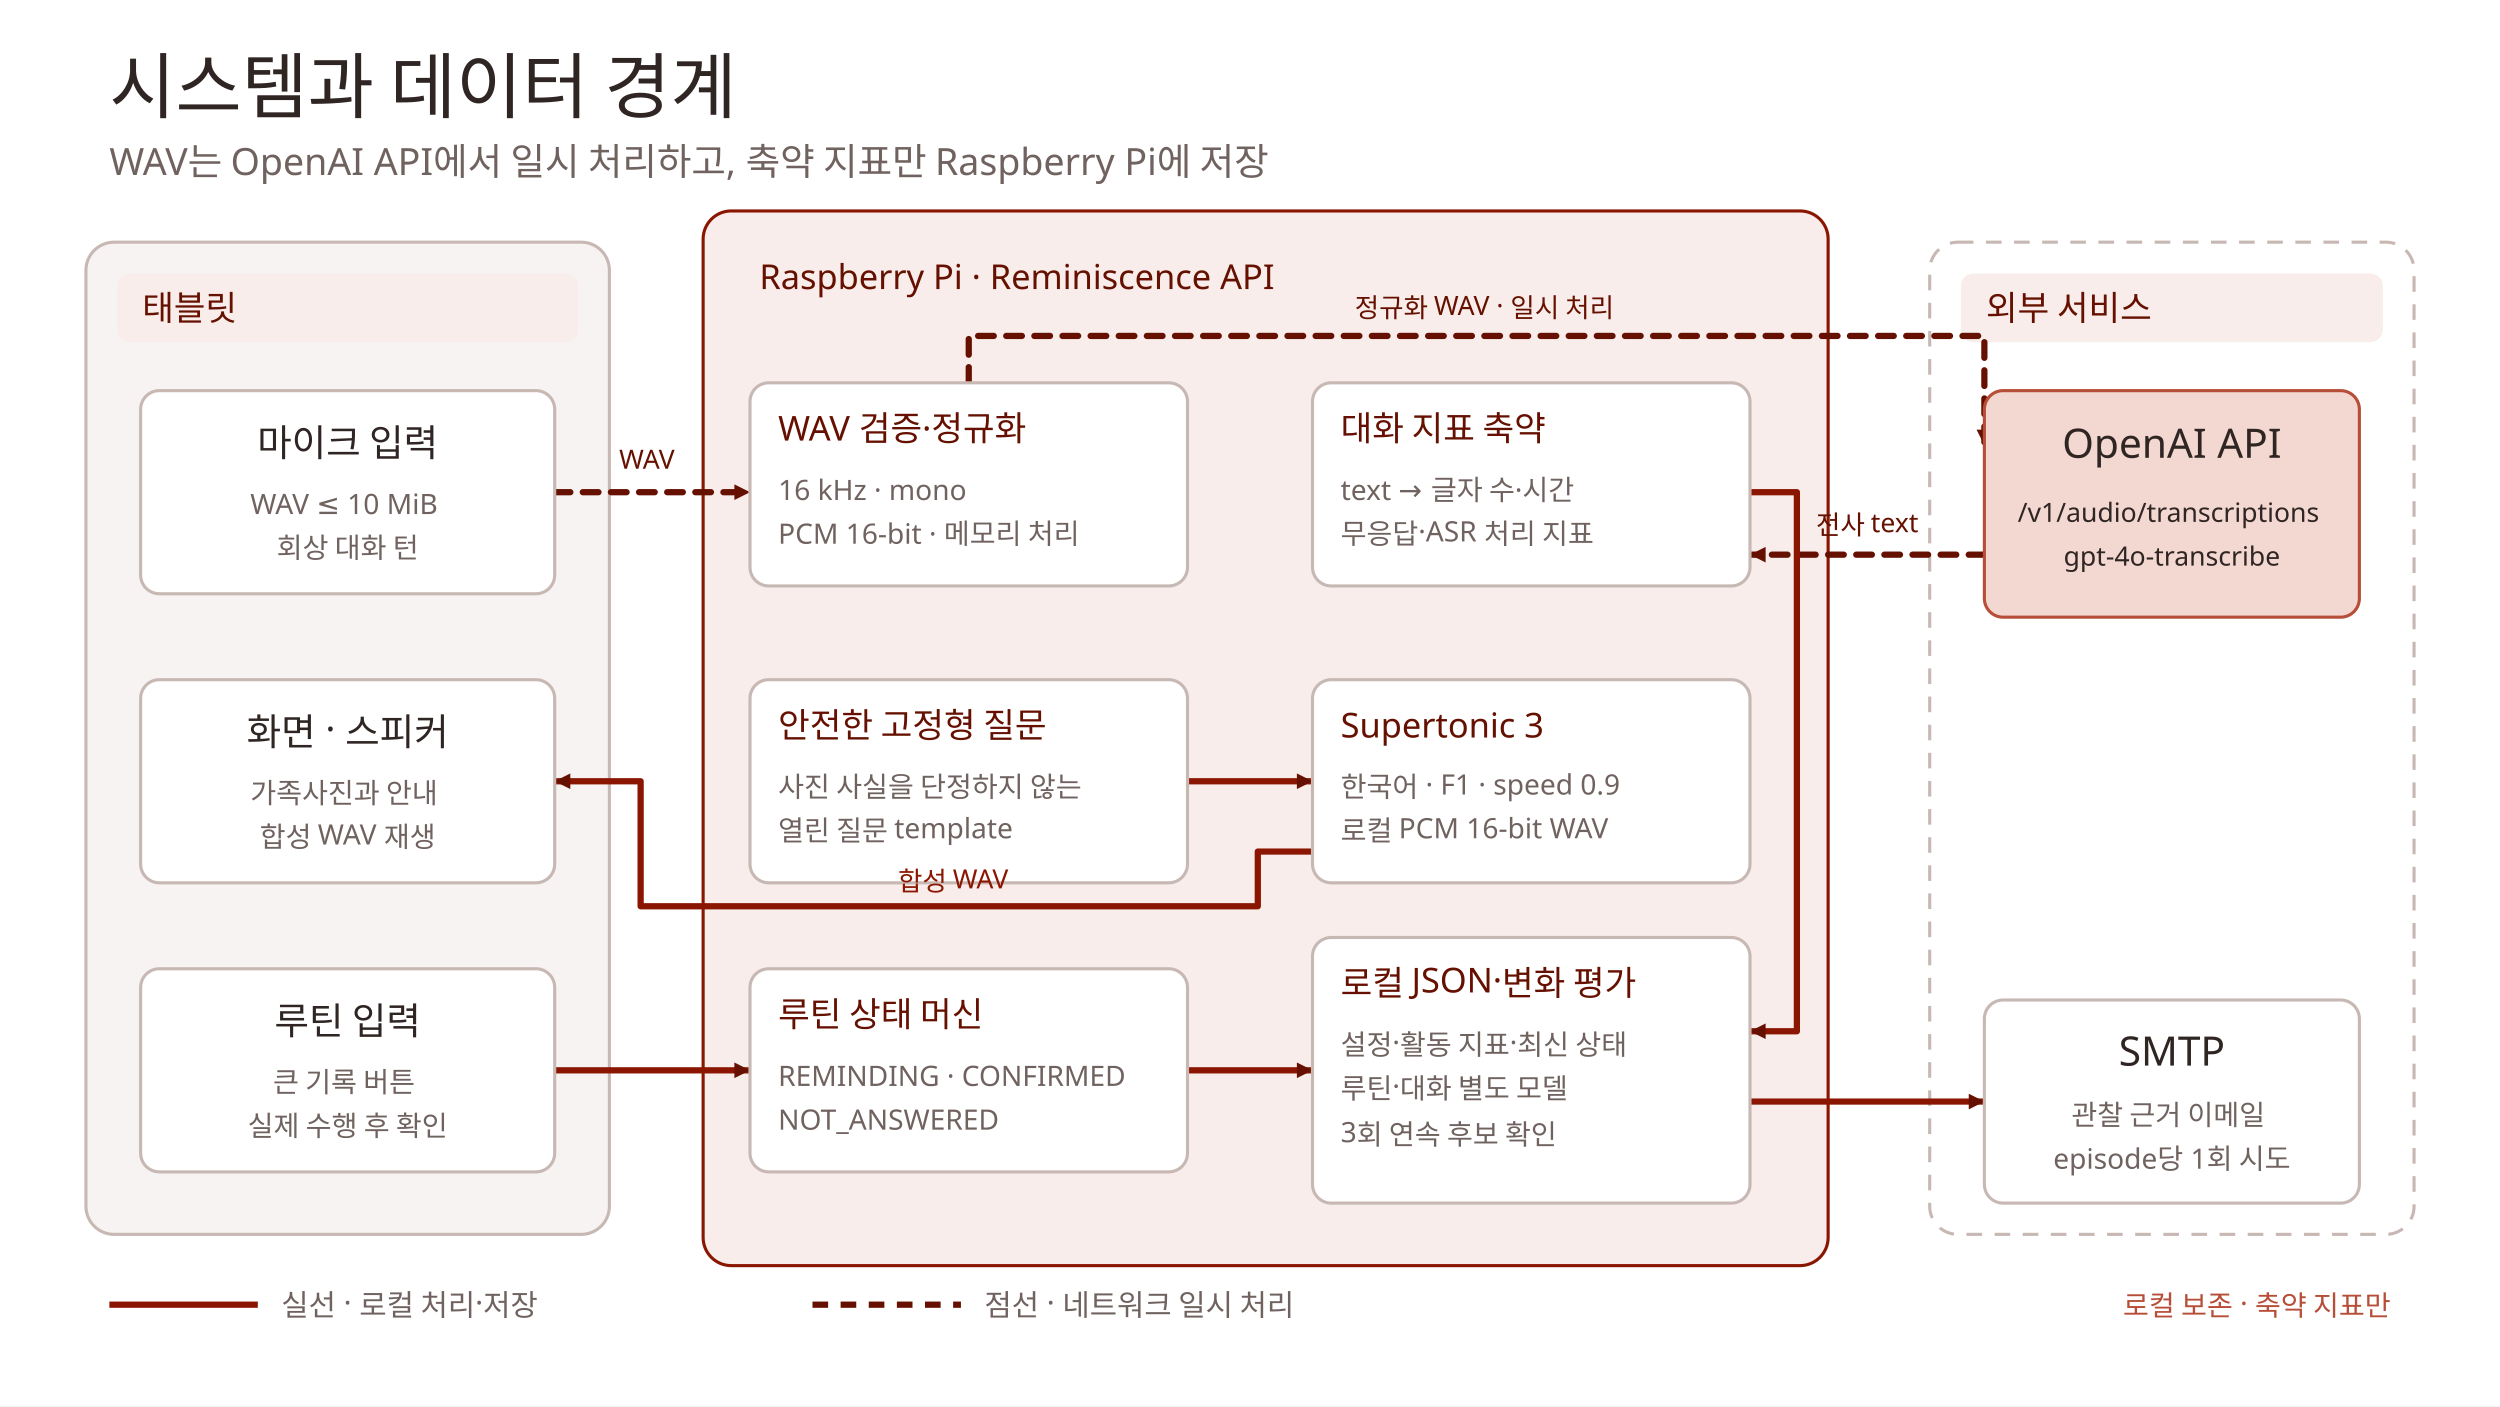
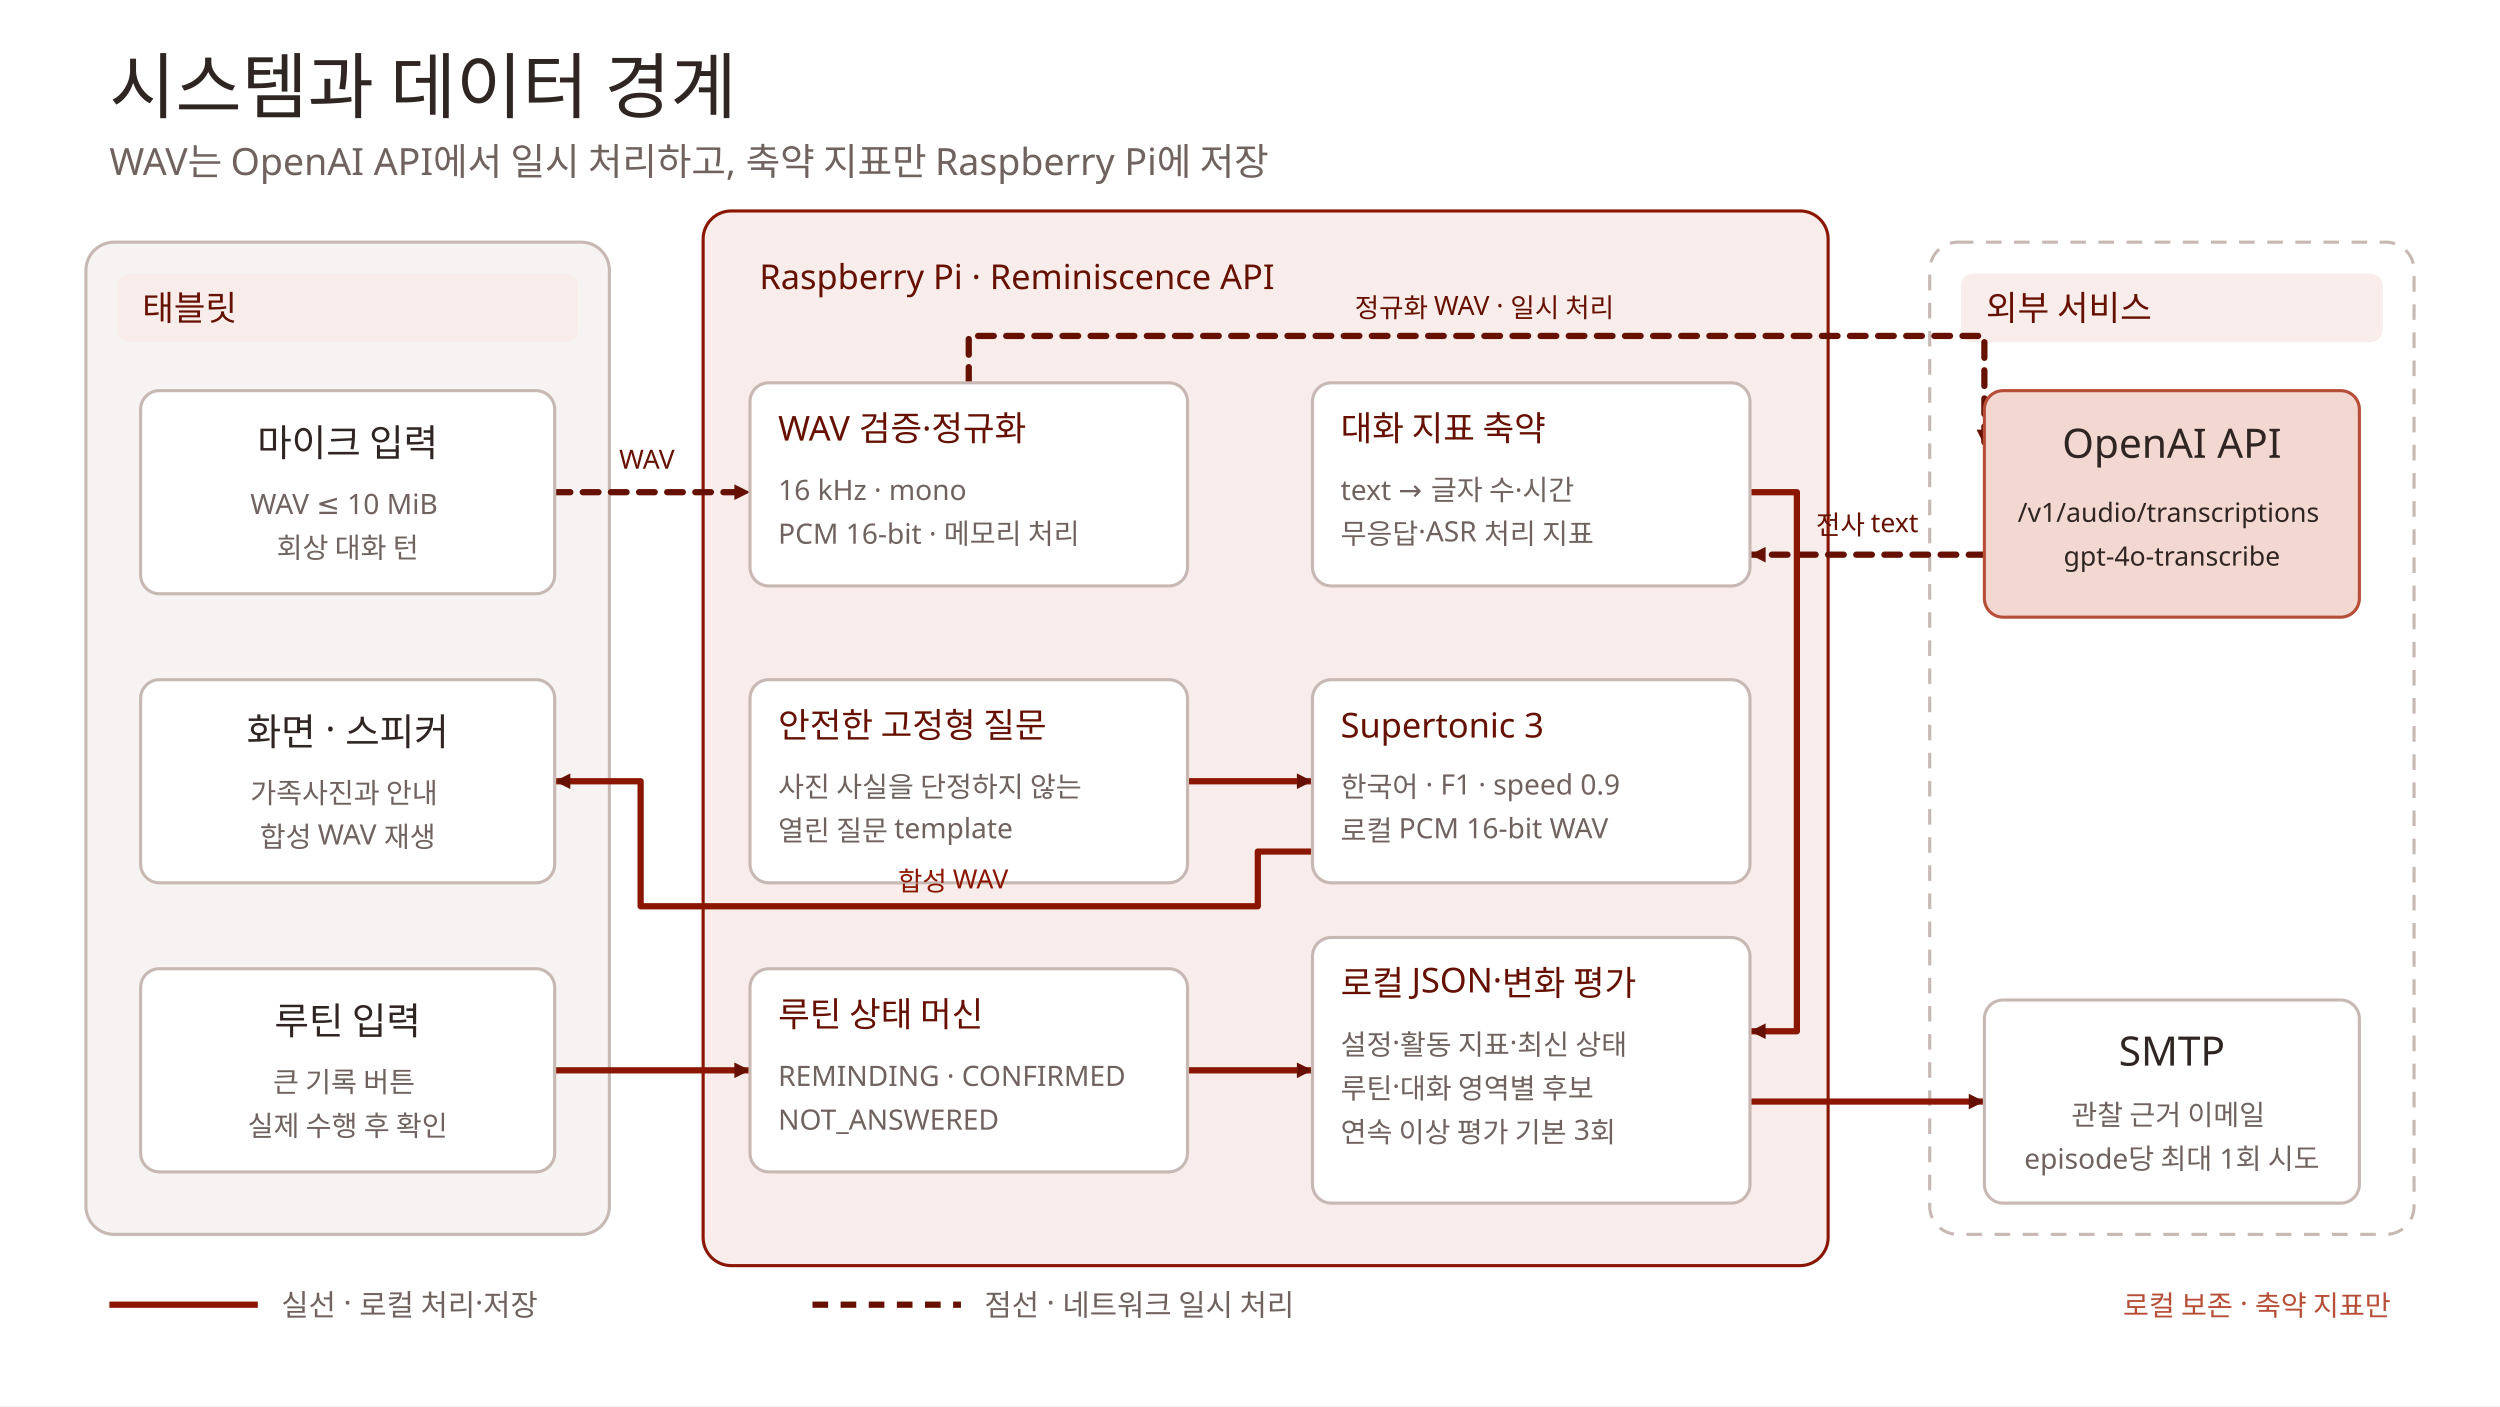
<svg xmlns="http://www.w3.org/2000/svg" width="1600" height="900" viewBox="0 0 1600 900">
  <defs>
    <marker id="arrow" viewBox="0 0 12 12" markerWidth="12" markerHeight="12" refX="10" refY="6" orient="auto" markerUnits="userSpaceOnUse">
      <path d="M0,1 L0,11 L10,6 z" fill="#651000" />
    </marker>
    <marker id="arrow-muted" viewBox="0 0 12 12" markerWidth="12" markerHeight="12" refX="10" refY="6" orient="auto" markerUnits="userSpaceOnUse">
      <path d="M0,1 L0,11 L10,6 z" fill="#C8B8B4" />
    </marker>
    <marker id="arrow-gold" viewBox="0 0 12 12" markerWidth="12" markerHeight="12" refX="10" refY="6" orient="auto" markerUnits="userSpaceOnUse">
      <path d="M0,1 L0,11 L10,6 z" fill="#B64E38" />
    </marker>
  </defs>
  <rect width="1600" height="900" fill="#FFFFFF" />
  <text x="70" y="72" fill="#2F2523" font-family="Apple SD Gothic Neo, Arial Unicode MS, sans-serif" font-size="46" font-weight="500" text-anchor="start" letter-spacing="0">시스템과 데이터 경계</text>
  <text x="70" y="112" fill="#6F625F" font-family="Apple SD Gothic Neo, Arial Unicode MS, sans-serif" font-size="24" font-weight="400" text-anchor="start" letter-spacing="0">WAV는 OpenAI API에서 일시 처리하고, 축약 지표만 Raspberry Pi에 저장</text>
  <rect x="55" y="155" width="335" height="635" rx="18" fill="#F6F3F2" stroke="#C8B8B4" stroke-width="2" />
  <rect x="450" y="135" width="720" height="675" rx="18" fill="#F8EDEA" stroke="#8A1601" stroke-width="2" />
  <rect x="1235" y="155" width="310" height="635" rx="18" fill="#FFFFFF" stroke="#C8B8B4" stroke-width="2" stroke-dasharray="10 8" />
  <rect x="75" y="175" width="295" height="44" rx="8" fill="#F8EDEA" stroke="none" stroke-width="0" />
  <text x="91" y="205" fill="#651000" font-family="Apple SD Gothic Neo, Arial Unicode MS, sans-serif" font-size="22" font-weight="500" text-anchor="start" letter-spacing="0">태블릿</text>
  <rect x="470" y="155" width="680" height="44" rx="8" fill="#F8EDEA" stroke="none" stroke-width="0" />
  <text x="486" y="185" fill="#651000" font-family="Apple SD Gothic Neo, Arial Unicode MS, sans-serif" font-size="22" font-weight="500" text-anchor="start" letter-spacing="0">Raspberry Pi · Reminiscence API</text>
  <rect x="1255" y="175" width="270" height="44" rx="8" fill="#F8EDEA" stroke="none" stroke-width="0" />
  <text x="1271" y="205" fill="#651000" font-family="Apple SD Gothic Neo, Arial Unicode MS, sans-serif" font-size="22" font-weight="500" text-anchor="start" letter-spacing="0">외부 서비스</text>
  <polyline points="355,315 480,315" fill="none" stroke="#651000" stroke-width="4" stroke-linejoin="round" stroke-linecap="round" stroke-dasharray="10 8" marker-end="url(#arrow)" />
  <polyline points="620,245 620,215 1270,215 1270,285" fill="none" stroke="#651000" stroke-width="4" stroke-linejoin="round" stroke-linecap="round" stroke-dasharray="10 8" marker-end="url(#arrow)" />
  <polyline points="1270,355 1120,355" fill="none" stroke="#651000" stroke-width="4" stroke-linejoin="round" stroke-linecap="round" stroke-dasharray="10 8" marker-end="url(#arrow)" />
  <polyline points="1120,315 1150,315 1150,660 1120,660" fill="none" stroke="#8A1601" stroke-width="4" stroke-linejoin="round" stroke-linecap="round" marker-end="url(#arrow)" />
  <polyline points="760,500 840,500" fill="none" stroke="#8A1601" stroke-width="4" stroke-linejoin="round" stroke-linecap="round" marker-end="url(#arrow)" />
  <polyline points="840,545 805,545 805,580 410,580 410,500 355,500" fill="none" stroke="#8A1601" stroke-width="4" stroke-linejoin="round" stroke-linecap="round" marker-end="url(#arrow)" />
  <polyline points="355,685 480,685" fill="none" stroke="#8A1601" stroke-width="4" stroke-linejoin="round" stroke-linecap="round" marker-end="url(#arrow)" />
  <polyline points="760,685 840,685" fill="none" stroke="#8A1601" stroke-width="4" stroke-linejoin="round" stroke-linecap="round" marker-end="url(#arrow)" />
  <polyline points="1120,705 1270,705" fill="none" stroke="#8A1601" stroke-width="4" stroke-linejoin="round" stroke-linecap="round" marker-end="url(#arrow)" />
  <rect x="90" y="250" width="265" height="130" rx="12" fill="#FFFFFF" stroke="#C8B8B4" stroke-width="2" />
  <text x="222.5" y="292" fill="#2F2523" font-family="Apple SD Gothic Neo, Arial Unicode MS, sans-serif" font-size="24" font-weight="500" text-anchor="middle" letter-spacing="0">마이크 입력</text>
  <text x="222.5" y="329" fill="#6F625F" font-family="Apple SD Gothic Neo, Arial Unicode MS, sans-serif" font-size="18" font-weight="400" text-anchor="middle">
    <tspan x="222.5" dy="0">WAV ≤ 10 MiB</tspan>
    <tspan x="222.5" dy="28">회상 대화 턴</tspan>
  </text>
  <rect x="90" y="435" width="265" height="130" rx="12" fill="#FFFFFF" stroke="#C8B8B4" stroke-width="2" />
  <text x="222.5" y="477" fill="#2F2523" font-family="Apple SD Gothic Neo, Arial Unicode MS, sans-serif" font-size="24" font-weight="500" text-anchor="middle" letter-spacing="0">화면 · 스피커</text>
  <text x="222.5" y="514" fill="#6F625F" font-family="Apple SD Gothic Neo, Arial Unicode MS, sans-serif" font-size="18" font-weight="400" text-anchor="middle">
    <tspan x="222.5" dy="0">가족사진과 안내</tspan>
    <tspan x="222.5" dy="28">합성 WAV 재생</tspan>
  </text>
  <rect x="90" y="620" width="265" height="130" rx="12" fill="#FFFFFF" stroke="#C8B8B4" stroke-width="2" />
  <text x="222.5" y="662" fill="#2F2523" font-family="Apple SD Gothic Neo, Arial Unicode MS, sans-serif" font-size="24" font-weight="500" text-anchor="middle" letter-spacing="0">루틴 입력</text>
  <text x="222.5" y="699" fill="#6F625F" font-family="Apple SD Gothic Neo, Arial Unicode MS, sans-serif" font-size="18" font-weight="400" text-anchor="middle">
    <tspan x="222.5" dy="0">큰 기록 버튼</tspan>
    <tspan x="222.5" dy="28">실제 수행 후 확인</tspan>
  </text>
  <rect x="480" y="245" width="280" height="130" rx="12" fill="#FFFFFF" stroke="#C8B8B4" stroke-width="2" />
  <text x="498" y="282" fill="#651000" font-family="Apple SD Gothic Neo, Arial Unicode MS, sans-serif" font-size="22" font-weight="500" text-anchor="start" letter-spacing="0">WAV 검증·정규화</text>
  <text x="498" y="320" fill="#6F625F" font-family="Apple SD Gothic Neo, Arial Unicode MS, sans-serif" font-size="18" font-weight="400" text-anchor="start">
    <tspan x="498" dy="0">16 kHz · mono</tspan>
    <tspan x="498" dy="28">PCM 16-bit · 메모리 처리</tspan>
  </text>
  <rect x="840" y="245" width="280" height="130" rx="12" fill="#FFFFFF" stroke="#C8B8B4" stroke-width="2" />
  <text x="858" y="282" fill="#651000" font-family="Apple SD Gothic Neo, Arial Unicode MS, sans-serif" font-size="22" font-weight="500" text-anchor="start" letter-spacing="0">대화 지표 축약</text>
  <text x="858" y="320" fill="#6F625F" font-family="Apple SD Gothic Neo, Arial Unicode MS, sans-serif" font-size="18" font-weight="400" text-anchor="start">
    <tspan x="858" dy="0">text → 글자 수·시간</tspan>
    <tspan x="858" dy="28">무응답·ASR 처리 지표</tspan>
  </text>
  <rect x="480" y="435" width="280" height="130" rx="12" fill="#FFFFFF" stroke="#C8B8B4" stroke-width="2" />
  <text x="498" y="472" fill="#651000" font-family="Apple SD Gothic Neo, Arial Unicode MS, sans-serif" font-size="22" font-weight="500" text-anchor="start" letter-spacing="0">안전한 고정형 질문</text>
  <text x="498" y="510" fill="#6F625F" font-family="Apple SD Gothic Neo, Arial Unicode MS, sans-serif" font-size="18" font-weight="400" text-anchor="start">
    <tspan x="498" dy="0">사진 사실을 단정하지 않는</tspan>
    <tspan x="498" dy="28">열린 질문 template</tspan>
  </text>
  <rect x="840" y="435" width="280" height="130" rx="12" fill="#FFFFFF" stroke="#C8B8B4" stroke-width="2" />
  <text x="858" y="472" fill="#651000" font-family="Apple SD Gothic Neo, Arial Unicode MS, sans-serif" font-size="22" font-weight="500" text-anchor="start" letter-spacing="0">Supertonic 3</text>
  <text x="858" y="510" fill="#6F625F" font-family="Apple SD Gothic Neo, Arial Unicode MS, sans-serif" font-size="18" font-weight="400" text-anchor="start">
    <tspan x="858" dy="0">한국어 · F1 · speed 0.9</tspan>
    <tspan x="858" dy="28">로컬 PCM 16-bit WAV</tspan>
  </text>
  <rect x="480" y="620" width="280" height="130" rx="12" fill="#FFFFFF" stroke="#C8B8B4" stroke-width="2" />
  <text x="498" y="657" fill="#651000" font-family="Apple SD Gothic Neo, Arial Unicode MS, sans-serif" font-size="22" font-weight="500" text-anchor="start" letter-spacing="0">루틴 상태 머신</text>
  <text x="498" y="695" fill="#6F625F" font-family="Apple SD Gothic Neo, Arial Unicode MS, sans-serif" font-size="18" font-weight="400" text-anchor="start">
    <tspan x="498" dy="0">REMINDING · CONFIRMED</tspan>
    <tspan x="498" dy="28">NOT_ANSWERED</tspan>
  </text>
  <rect x="840" y="600" width="280" height="170" rx="12" fill="#FFFFFF" stroke="#C8B8B4" stroke-width="2" />
  <text x="858" y="637" fill="#651000" font-family="Apple SD Gothic Neo, Arial Unicode MS, sans-serif" font-size="22" font-weight="500" text-anchor="start" letter-spacing="0">로컬 JSON·변화 평가</text>
  <text x="858" y="675" fill="#6F625F" font-family="Apple SD Gothic Neo, Arial Unicode MS, sans-serif" font-size="18" font-weight="400" text-anchor="start">
    <tspan x="858" dy="0">설정·활동 지표·최신 상태</tspan>
-     <tspan x="858" dy="28">루틴·대화 별도 모델</tspan>
-     <tspan x="858" dy="28">3회 연속 후보 확인</tspan>
+     <tspan x="858" dy="28">루틴·대화 영역별 후보</tspan>
+     <tspan x="858" dy="28">연속 이상 평가 기본 3회</tspan>
  </text>
  <rect x="1270" y="250" width="240" height="145" rx="12" fill="#F3D7D1" stroke="#B64E38" stroke-width="2" />
  <text x="1390" y="293" fill="#2F2523" font-family="Apple SD Gothic Neo, Arial Unicode MS, sans-serif" font-size="26" font-weight="500" text-anchor="middle" letter-spacing="0">OpenAI API</text>
  <text x="1390" y="334" fill="#2F2523" font-family="Apple SD Gothic Neo, Arial Unicode MS, sans-serif" font-size="17" font-weight="400" text-anchor="middle">
    <tspan x="1390" dy="0">/v1/audio/transcriptions</tspan>
    <tspan x="1390" dy="28">gpt-4o-transcribe</tspan>
  </text>
  <rect x="1270" y="640" width="240" height="130" rx="12" fill="#FFFFFF" stroke="#C8B8B4" stroke-width="2" />
  <text x="1390" y="682" fill="#2F2523" font-family="Apple SD Gothic Neo, Arial Unicode MS, sans-serif" font-size="26" font-weight="400" text-anchor="middle" letter-spacing="0">SMTP</text>
  <text x="1390" y="720" fill="#6F625F" font-family="Apple SD Gothic Neo, Arial Unicode MS, sans-serif" font-size="18" font-weight="400" text-anchor="middle">
    <tspan x="1390" dy="0">관찰 근거 이메일</tspan>
-     <tspan x="1390" dy="28">episode당 1회 시도</tspan>
+     <tspan x="1390" dy="28">episode당 최대 1회 시도</tspan>
  </text>
  <text x="414" y="300" fill="#651000" font-family="Apple SD Gothic Neo, Arial Unicode MS, sans-serif" font-size="17" font-weight="400" text-anchor="middle" letter-spacing="0">WAV</text>
  <text x="950" y="203" fill="#651000" font-family="Apple SD Gothic Neo, Arial Unicode MS, sans-serif" font-size="17" font-weight="400" text-anchor="middle" letter-spacing="0">정규화 WAV · 일시 처리</text>
  <text x="1195" y="342" fill="#651000" font-family="Apple SD Gothic Neo, Arial Unicode MS, sans-serif" font-size="17" font-weight="400" text-anchor="middle" letter-spacing="0">전사 text</text>
  <text x="610" y="570" fill="#8A1601" font-family="Apple SD Gothic Neo, Arial Unicode MS, sans-serif" font-size="17" font-weight="400" text-anchor="middle" letter-spacing="0">합성 WAV</text>
  <line x1="70" y1="835" x2="165" y2="835" stroke="#8A1601" stroke-width="4" />
  <text x="180" y="842" fill="#6F625F" font-family="Apple SD Gothic Neo, Arial Unicode MS, sans-serif" font-size="19" font-weight="400" text-anchor="start" letter-spacing="0">실선 · 로컬 처리·저장</text>
  <line x1="520" y1="835" x2="615" y2="835" stroke="#651000" stroke-width="4" stroke-dasharray="10 8" />
  <text x="630" y="842" fill="#6F625F" font-family="Apple SD Gothic Neo, Arial Unicode MS, sans-serif" font-size="19" font-weight="400" text-anchor="start" letter-spacing="0">점선 · 네트워크 일시 처리</text>
  <text x="1530" y="842" fill="#B64E38" font-family="Apple SD Gothic Neo, Arial Unicode MS, sans-serif" font-size="18" font-weight="400" text-anchor="end" letter-spacing="0">로컬 보존 · 축약 지표만</text>
</svg>
